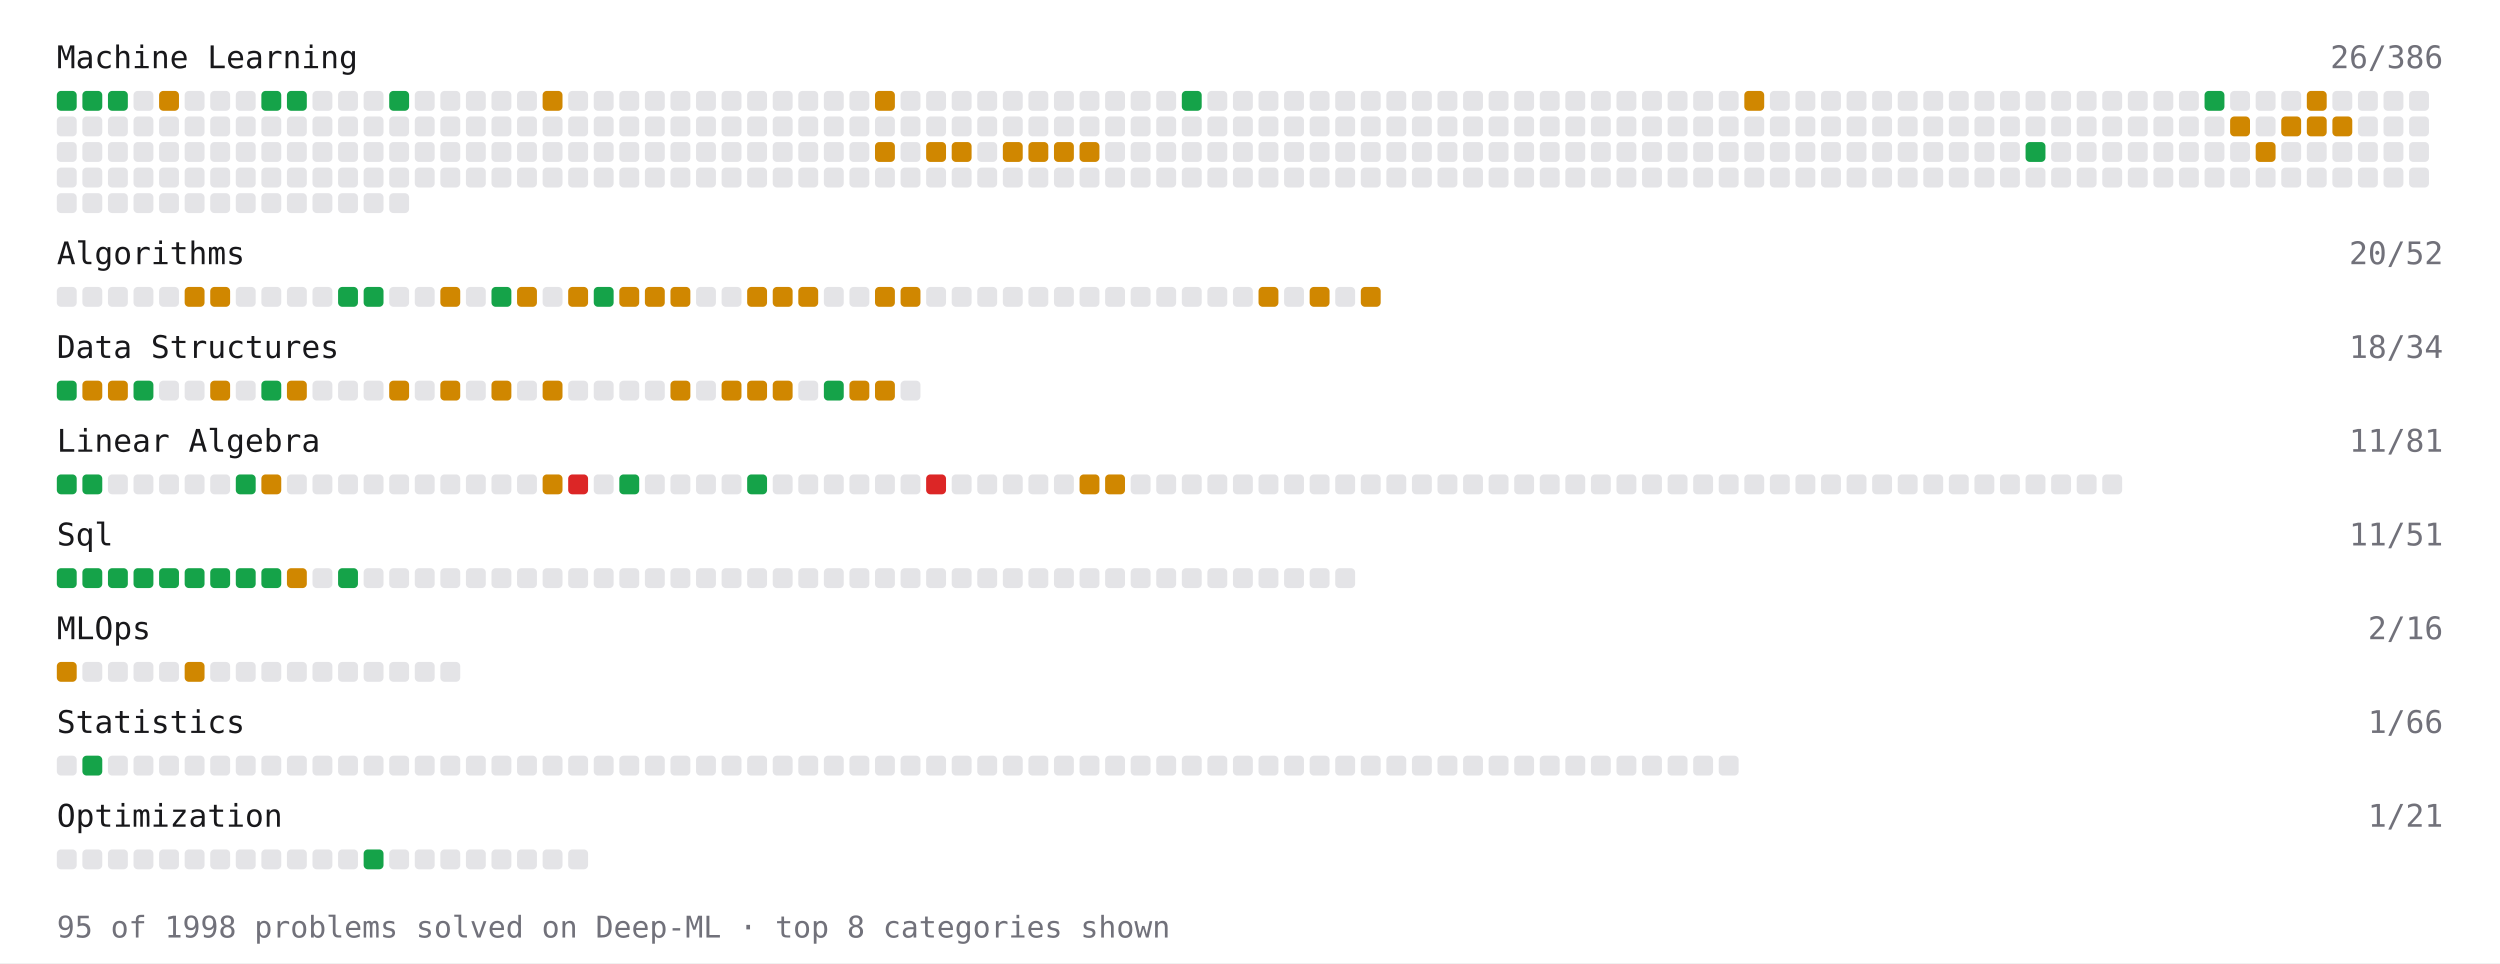
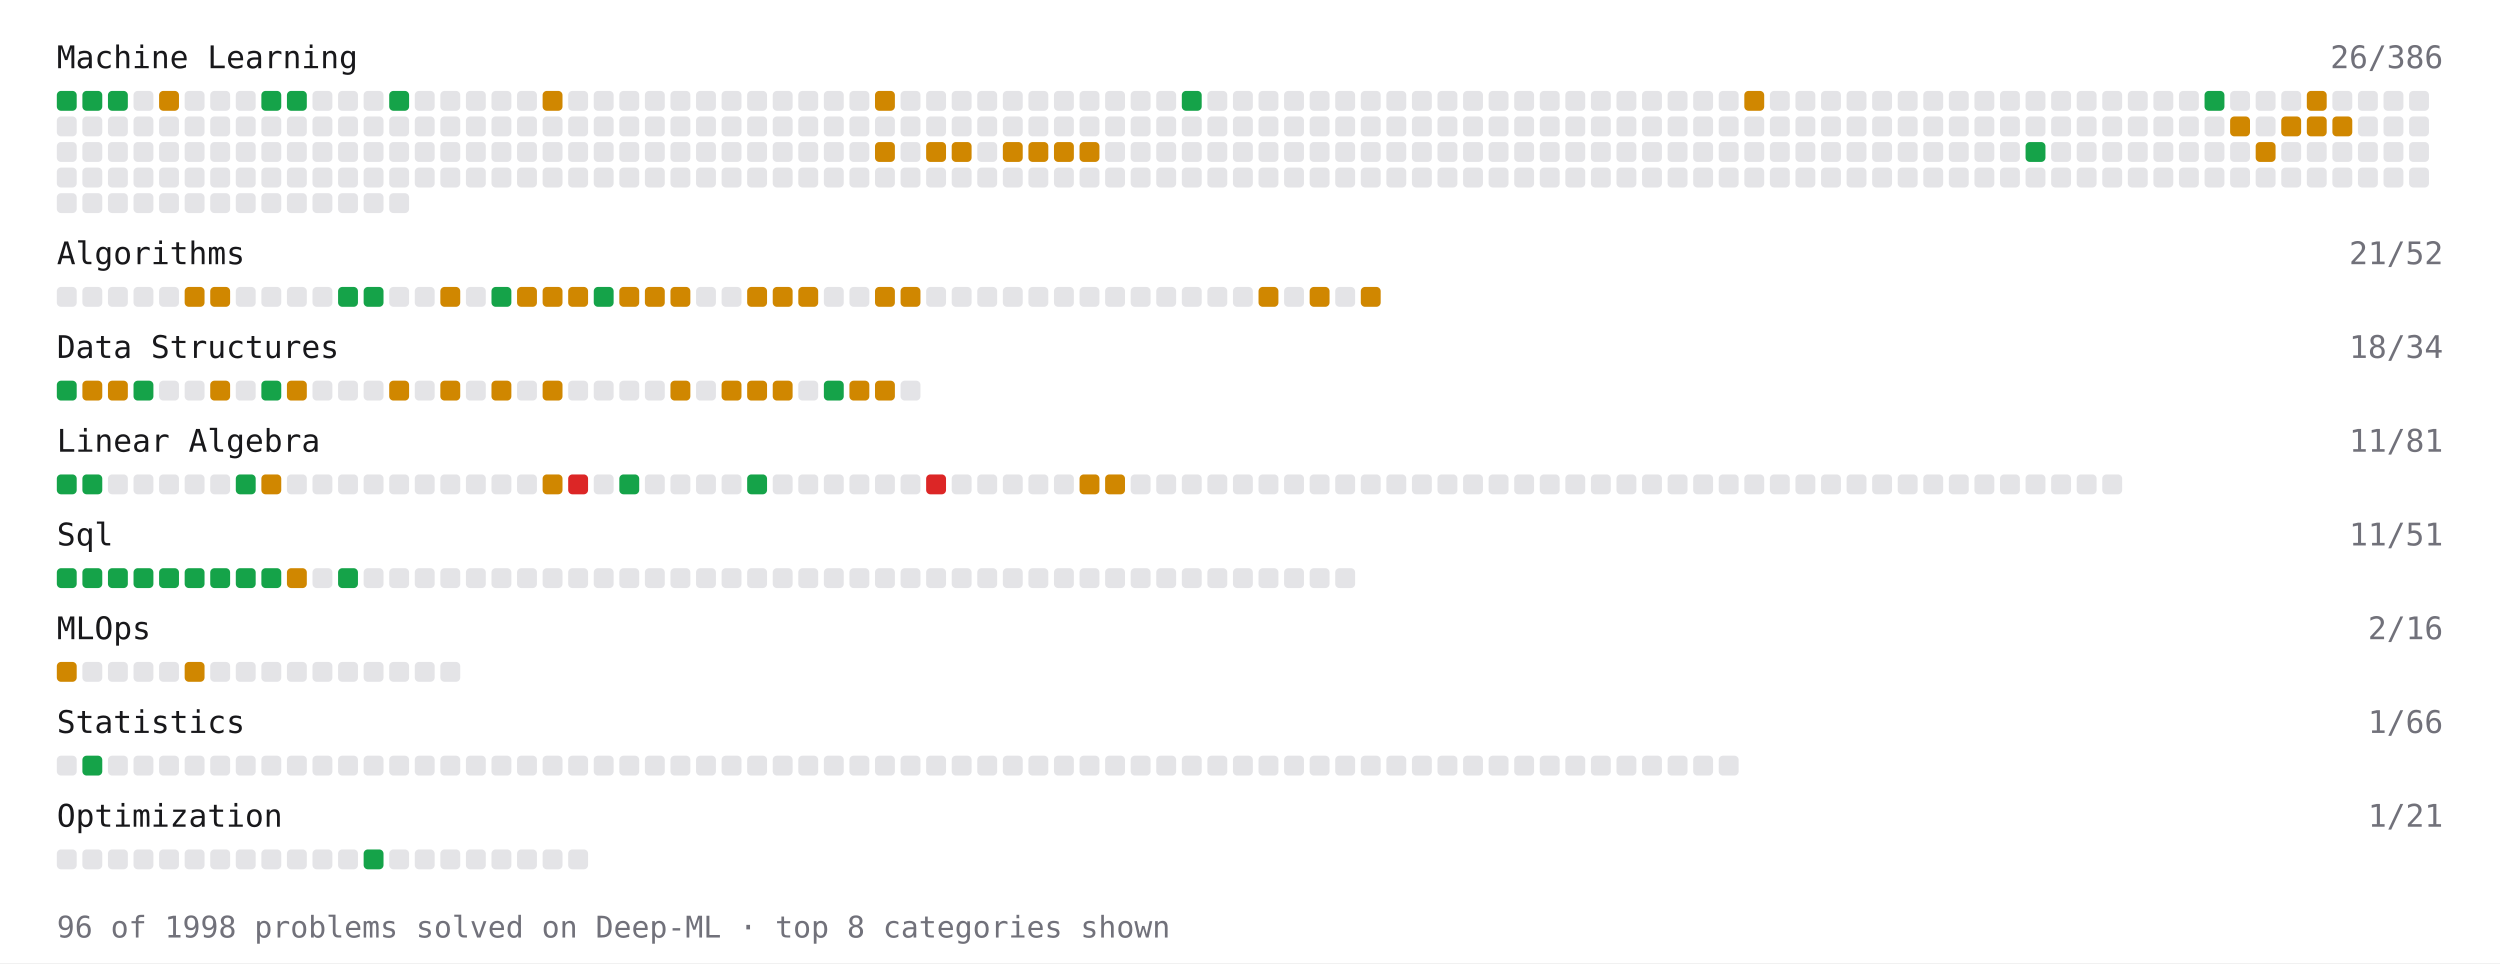
- <svg xmlns="http://www.w3.org/2000/svg" width="880" height="339" viewBox="0 0 880 339" role="img" aria-label="Deep-ML coverage: 95 of 1998 problems solved">
+ <svg xmlns="http://www.w3.org/2000/svg" width="880" height="339" viewBox="0 0 880 339" role="img" aria-label="Deep-ML coverage: 96 of 1998 problems solved">
  <style>
  .bg{fill:#ffffff}.tx{fill:#18181b}.dim{fill:#71717a}.none{fill:#e4e4e7}
  .e{fill:#15a349}.m{fill:#d08700}.h{fill:#dc2626}.u{fill:#a1a1aa}
  @media (prefers-color-scheme:dark){
    .bg{fill:#0b0b0d}.tx{fill:#fafafa}.dim{fill:#8b8b95}.none{fill:#26262b}
    .e{fill:#34d27b}.m{fill:#f5b13d}.h{fill:#f76d6d}.u{fill:#5c5c66}
  }
</style>
  <rect width="880" height="339" class="bg" />
  <text x="20" y="24" class="tx" font-size="11" font-family="ui-monospace,monospace">Machine Learning</text>
  <text x="860" y="24" class="dim" font-size="11" text-anchor="end" font-family="ui-monospace,monospace">26/386</text>
  <rect x="20" y="32" width="7" height="7" rx="1.5" class="e" />
  <rect x="29" y="32" width="7" height="7" rx="1.5" class="e" />
  <rect x="38" y="32" width="7" height="7" rx="1.5" class="e" />
  <rect x="47" y="32" width="7" height="7" rx="1.5" class="none" />
  <rect x="56" y="32" width="7" height="7" rx="1.5" class="m" />
  <rect x="65" y="32" width="7" height="7" rx="1.5" class="none" />
  <rect x="74" y="32" width="7" height="7" rx="1.5" class="none" />
  <rect x="83" y="32" width="7" height="7" rx="1.5" class="none" />
  <rect x="92" y="32" width="7" height="7" rx="1.5" class="e" />
  <rect x="101" y="32" width="7" height="7" rx="1.5" class="e" />
  <rect x="110" y="32" width="7" height="7" rx="1.5" class="none" />
  <rect x="119" y="32" width="7" height="7" rx="1.5" class="none" />
  <rect x="128" y="32" width="7" height="7" rx="1.5" class="none" />
  <rect x="137" y="32" width="7" height="7" rx="1.5" class="e" />
  <rect x="146" y="32" width="7" height="7" rx="1.5" class="none" />
  <rect x="155" y="32" width="7" height="7" rx="1.5" class="none" />
  <rect x="164" y="32" width="7" height="7" rx="1.5" class="none" />
  <rect x="173" y="32" width="7" height="7" rx="1.5" class="none" />
  <rect x="182" y="32" width="7" height="7" rx="1.5" class="none" />
  <rect x="191" y="32" width="7" height="7" rx="1.5" class="m" />
  <rect x="200" y="32" width="7" height="7" rx="1.5" class="none" />
  <rect x="209" y="32" width="7" height="7" rx="1.5" class="none" />
  <rect x="218" y="32" width="7" height="7" rx="1.5" class="none" />
  <rect x="227" y="32" width="7" height="7" rx="1.5" class="none" />
  <rect x="236" y="32" width="7" height="7" rx="1.5" class="none" />
  <rect x="245" y="32" width="7" height="7" rx="1.5" class="none" />
  <rect x="254" y="32" width="7" height="7" rx="1.5" class="none" />
  <rect x="263" y="32" width="7" height="7" rx="1.5" class="none" />
  <rect x="272" y="32" width="7" height="7" rx="1.5" class="none" />
  <rect x="281" y="32" width="7" height="7" rx="1.5" class="none" />
  <rect x="290" y="32" width="7" height="7" rx="1.5" class="none" />
  <rect x="299" y="32" width="7" height="7" rx="1.5" class="none" />
  <rect x="308" y="32" width="7" height="7" rx="1.5" class="m" />
  <rect x="317" y="32" width="7" height="7" rx="1.5" class="none" />
  <rect x="326" y="32" width="7" height="7" rx="1.5" class="none" />
  <rect x="335" y="32" width="7" height="7" rx="1.5" class="none" />
  <rect x="344" y="32" width="7" height="7" rx="1.5" class="none" />
  <rect x="353" y="32" width="7" height="7" rx="1.5" class="none" />
  <rect x="362" y="32" width="7" height="7" rx="1.5" class="none" />
  <rect x="371" y="32" width="7" height="7" rx="1.5" class="none" />
  <rect x="380" y="32" width="7" height="7" rx="1.5" class="none" />
  <rect x="389" y="32" width="7" height="7" rx="1.5" class="none" />
  <rect x="398" y="32" width="7" height="7" rx="1.5" class="none" />
  <rect x="407" y="32" width="7" height="7" rx="1.5" class="none" />
  <rect x="416" y="32" width="7" height="7" rx="1.5" class="e" />
  <rect x="425" y="32" width="7" height="7" rx="1.5" class="none" />
  <rect x="434" y="32" width="7" height="7" rx="1.5" class="none" />
  <rect x="443" y="32" width="7" height="7" rx="1.5" class="none" />
  <rect x="452" y="32" width="7" height="7" rx="1.5" class="none" />
  <rect x="461" y="32" width="7" height="7" rx="1.5" class="none" />
  <rect x="470" y="32" width="7" height="7" rx="1.5" class="none" />
  <rect x="479" y="32" width="7" height="7" rx="1.5" class="none" />
  <rect x="488" y="32" width="7" height="7" rx="1.5" class="none" />
  <rect x="497" y="32" width="7" height="7" rx="1.5" class="none" />
  <rect x="506" y="32" width="7" height="7" rx="1.5" class="none" />
  <rect x="515" y="32" width="7" height="7" rx="1.5" class="none" />
  <rect x="524" y="32" width="7" height="7" rx="1.5" class="none" />
  <rect x="533" y="32" width="7" height="7" rx="1.5" class="none" />
  <rect x="542" y="32" width="7" height="7" rx="1.5" class="none" />
  <rect x="551" y="32" width="7" height="7" rx="1.5" class="none" />
  <rect x="560" y="32" width="7" height="7" rx="1.5" class="none" />
  <rect x="569" y="32" width="7" height="7" rx="1.5" class="none" />
  <rect x="578" y="32" width="7" height="7" rx="1.5" class="none" />
  <rect x="587" y="32" width="7" height="7" rx="1.5" class="none" />
  <rect x="596" y="32" width="7" height="7" rx="1.5" class="none" />
  <rect x="605" y="32" width="7" height="7" rx="1.5" class="none" />
  <rect x="614" y="32" width="7" height="7" rx="1.5" class="m" />
  <rect x="623" y="32" width="7" height="7" rx="1.5" class="none" />
  <rect x="632" y="32" width="7" height="7" rx="1.5" class="none" />
  <rect x="641" y="32" width="7" height="7" rx="1.5" class="none" />
  <rect x="650" y="32" width="7" height="7" rx="1.5" class="none" />
  <rect x="659" y="32" width="7" height="7" rx="1.5" class="none" />
  <rect x="668" y="32" width="7" height="7" rx="1.5" class="none" />
  <rect x="677" y="32" width="7" height="7" rx="1.5" class="none" />
  <rect x="686" y="32" width="7" height="7" rx="1.5" class="none" />
  <rect x="695" y="32" width="7" height="7" rx="1.5" class="none" />
  <rect x="704" y="32" width="7" height="7" rx="1.5" class="none" />
  <rect x="713" y="32" width="7" height="7" rx="1.5" class="none" />
  <rect x="722" y="32" width="7" height="7" rx="1.5" class="none" />
  <rect x="731" y="32" width="7" height="7" rx="1.5" class="none" />
  <rect x="740" y="32" width="7" height="7" rx="1.5" class="none" />
  <rect x="749" y="32" width="7" height="7" rx="1.5" class="none" />
  <rect x="758" y="32" width="7" height="7" rx="1.5" class="none" />
  <rect x="767" y="32" width="7" height="7" rx="1.5" class="none" />
  <rect x="776" y="32" width="7" height="7" rx="1.5" class="e" />
  <rect x="785" y="32" width="7" height="7" rx="1.5" class="none" />
  <rect x="794" y="32" width="7" height="7" rx="1.5" class="none" />
  <rect x="803" y="32" width="7" height="7" rx="1.5" class="none" />
  <rect x="812" y="32" width="7" height="7" rx="1.5" class="m" />
  <rect x="821" y="32" width="7" height="7" rx="1.5" class="none" />
  <rect x="830" y="32" width="7" height="7" rx="1.5" class="none" />
  <rect x="839" y="32" width="7" height="7" rx="1.5" class="none" />
  <rect x="848" y="32" width="7" height="7" rx="1.5" class="none" />
  <rect x="20" y="41" width="7" height="7" rx="1.5" class="none" />
  <rect x="29" y="41" width="7" height="7" rx="1.5" class="none" />
  <rect x="38" y="41" width="7" height="7" rx="1.5" class="none" />
  <rect x="47" y="41" width="7" height="7" rx="1.5" class="none" />
  <rect x="56" y="41" width="7" height="7" rx="1.5" class="none" />
  <rect x="65" y="41" width="7" height="7" rx="1.5" class="none" />
  <rect x="74" y="41" width="7" height="7" rx="1.5" class="none" />
  <rect x="83" y="41" width="7" height="7" rx="1.5" class="none" />
  <rect x="92" y="41" width="7" height="7" rx="1.5" class="none" />
  <rect x="101" y="41" width="7" height="7" rx="1.5" class="none" />
  <rect x="110" y="41" width="7" height="7" rx="1.5" class="none" />
  <rect x="119" y="41" width="7" height="7" rx="1.5" class="none" />
  <rect x="128" y="41" width="7" height="7" rx="1.5" class="none" />
  <rect x="137" y="41" width="7" height="7" rx="1.5" class="none" />
  <rect x="146" y="41" width="7" height="7" rx="1.5" class="none" />
  <rect x="155" y="41" width="7" height="7" rx="1.5" class="none" />
  <rect x="164" y="41" width="7" height="7" rx="1.5" class="none" />
  <rect x="173" y="41" width="7" height="7" rx="1.5" class="none" />
  <rect x="182" y="41" width="7" height="7" rx="1.5" class="none" />
  <rect x="191" y="41" width="7" height="7" rx="1.5" class="none" />
  <rect x="200" y="41" width="7" height="7" rx="1.5" class="none" />
  <rect x="209" y="41" width="7" height="7" rx="1.5" class="none" />
  <rect x="218" y="41" width="7" height="7" rx="1.5" class="none" />
  <rect x="227" y="41" width="7" height="7" rx="1.5" class="none" />
  <rect x="236" y="41" width="7" height="7" rx="1.5" class="none" />
  <rect x="245" y="41" width="7" height="7" rx="1.5" class="none" />
  <rect x="254" y="41" width="7" height="7" rx="1.5" class="none" />
  <rect x="263" y="41" width="7" height="7" rx="1.5" class="none" />
  <rect x="272" y="41" width="7" height="7" rx="1.5" class="none" />
  <rect x="281" y="41" width="7" height="7" rx="1.5" class="none" />
  <rect x="290" y="41" width="7" height="7" rx="1.5" class="none" />
  <rect x="299" y="41" width="7" height="7" rx="1.5" class="none" />
  <rect x="308" y="41" width="7" height="7" rx="1.5" class="none" />
  <rect x="317" y="41" width="7" height="7" rx="1.5" class="none" />
  <rect x="326" y="41" width="7" height="7" rx="1.5" class="none" />
  <rect x="335" y="41" width="7" height="7" rx="1.5" class="none" />
  <rect x="344" y="41" width="7" height="7" rx="1.5" class="none" />
  <rect x="353" y="41" width="7" height="7" rx="1.5" class="none" />
  <rect x="362" y="41" width="7" height="7" rx="1.5" class="none" />
  <rect x="371" y="41" width="7" height="7" rx="1.5" class="none" />
  <rect x="380" y="41" width="7" height="7" rx="1.5" class="none" />
  <rect x="389" y="41" width="7" height="7" rx="1.5" class="none" />
  <rect x="398" y="41" width="7" height="7" rx="1.5" class="none" />
  <rect x="407" y="41" width="7" height="7" rx="1.5" class="none" />
  <rect x="416" y="41" width="7" height="7" rx="1.5" class="none" />
  <rect x="425" y="41" width="7" height="7" rx="1.5" class="none" />
  <rect x="434" y="41" width="7" height="7" rx="1.5" class="none" />
  <rect x="443" y="41" width="7" height="7" rx="1.5" class="none" />
  <rect x="452" y="41" width="7" height="7" rx="1.5" class="none" />
  <rect x="461" y="41" width="7" height="7" rx="1.5" class="none" />
  <rect x="470" y="41" width="7" height="7" rx="1.5" class="none" />
  <rect x="479" y="41" width="7" height="7" rx="1.5" class="none" />
  <rect x="488" y="41" width="7" height="7" rx="1.5" class="none" />
  <rect x="497" y="41" width="7" height="7" rx="1.5" class="none" />
  <rect x="506" y="41" width="7" height="7" rx="1.5" class="none" />
  <rect x="515" y="41" width="7" height="7" rx="1.5" class="none" />
  <rect x="524" y="41" width="7" height="7" rx="1.5" class="none" />
  <rect x="533" y="41" width="7" height="7" rx="1.5" class="none" />
  <rect x="542" y="41" width="7" height="7" rx="1.5" class="none" />
  <rect x="551" y="41" width="7" height="7" rx="1.5" class="none" />
  <rect x="560" y="41" width="7" height="7" rx="1.5" class="none" />
  <rect x="569" y="41" width="7" height="7" rx="1.5" class="none" />
  <rect x="578" y="41" width="7" height="7" rx="1.5" class="none" />
  <rect x="587" y="41" width="7" height="7" rx="1.5" class="none" />
  <rect x="596" y="41" width="7" height="7" rx="1.5" class="none" />
  <rect x="605" y="41" width="7" height="7" rx="1.5" class="none" />
  <rect x="614" y="41" width="7" height="7" rx="1.5" class="none" />
  <rect x="623" y="41" width="7" height="7" rx="1.5" class="none" />
  <rect x="632" y="41" width="7" height="7" rx="1.5" class="none" />
  <rect x="641" y="41" width="7" height="7" rx="1.5" class="none" />
  <rect x="650" y="41" width="7" height="7" rx="1.5" class="none" />
  <rect x="659" y="41" width="7" height="7" rx="1.5" class="none" />
  <rect x="668" y="41" width="7" height="7" rx="1.5" class="none" />
  <rect x="677" y="41" width="7" height="7" rx="1.5" class="none" />
  <rect x="686" y="41" width="7" height="7" rx="1.5" class="none" />
  <rect x="695" y="41" width="7" height="7" rx="1.5" class="none" />
  <rect x="704" y="41" width="7" height="7" rx="1.5" class="none" />
  <rect x="713" y="41" width="7" height="7" rx="1.5" class="none" />
  <rect x="722" y="41" width="7" height="7" rx="1.5" class="none" />
  <rect x="731" y="41" width="7" height="7" rx="1.5" class="none" />
  <rect x="740" y="41" width="7" height="7" rx="1.5" class="none" />
  <rect x="749" y="41" width="7" height="7" rx="1.5" class="none" />
  <rect x="758" y="41" width="7" height="7" rx="1.5" class="none" />
  <rect x="767" y="41" width="7" height="7" rx="1.5" class="none" />
  <rect x="776" y="41" width="7" height="7" rx="1.5" class="none" />
  <rect x="785" y="41" width="7" height="7" rx="1.5" class="m" />
  <rect x="794" y="41" width="7" height="7" rx="1.5" class="none" />
  <rect x="803" y="41" width="7" height="7" rx="1.5" class="m" />
  <rect x="812" y="41" width="7" height="7" rx="1.5" class="m" />
  <rect x="821" y="41" width="7" height="7" rx="1.5" class="m" />
  <rect x="830" y="41" width="7" height="7" rx="1.5" class="none" />
  <rect x="839" y="41" width="7" height="7" rx="1.5" class="none" />
  <rect x="848" y="41" width="7" height="7" rx="1.5" class="none" />
  <rect x="20" y="50" width="7" height="7" rx="1.5" class="none" />
  <rect x="29" y="50" width="7" height="7" rx="1.5" class="none" />
  <rect x="38" y="50" width="7" height="7" rx="1.5" class="none" />
  <rect x="47" y="50" width="7" height="7" rx="1.5" class="none" />
  <rect x="56" y="50" width="7" height="7" rx="1.5" class="none" />
  <rect x="65" y="50" width="7" height="7" rx="1.5" class="none" />
  <rect x="74" y="50" width="7" height="7" rx="1.5" class="none" />
  <rect x="83" y="50" width="7" height="7" rx="1.5" class="none" />
  <rect x="92" y="50" width="7" height="7" rx="1.5" class="none" />
  <rect x="101" y="50" width="7" height="7" rx="1.5" class="none" />
  <rect x="110" y="50" width="7" height="7" rx="1.5" class="none" />
  <rect x="119" y="50" width="7" height="7" rx="1.5" class="none" />
  <rect x="128" y="50" width="7" height="7" rx="1.5" class="none" />
  <rect x="137" y="50" width="7" height="7" rx="1.5" class="none" />
  <rect x="146" y="50" width="7" height="7" rx="1.5" class="none" />
  <rect x="155" y="50" width="7" height="7" rx="1.5" class="none" />
  <rect x="164" y="50" width="7" height="7" rx="1.5" class="none" />
  <rect x="173" y="50" width="7" height="7" rx="1.5" class="none" />
  <rect x="182" y="50" width="7" height="7" rx="1.5" class="none" />
  <rect x="191" y="50" width="7" height="7" rx="1.5" class="none" />
  <rect x="200" y="50" width="7" height="7" rx="1.5" class="none" />
  <rect x="209" y="50" width="7" height="7" rx="1.5" class="none" />
  <rect x="218" y="50" width="7" height="7" rx="1.5" class="none" />
  <rect x="227" y="50" width="7" height="7" rx="1.5" class="none" />
  <rect x="236" y="50" width="7" height="7" rx="1.5" class="none" />
  <rect x="245" y="50" width="7" height="7" rx="1.5" class="none" />
  <rect x="254" y="50" width="7" height="7" rx="1.5" class="none" />
  <rect x="263" y="50" width="7" height="7" rx="1.5" class="none" />
  <rect x="272" y="50" width="7" height="7" rx="1.5" class="none" />
  <rect x="281" y="50" width="7" height="7" rx="1.5" class="none" />
  <rect x="290" y="50" width="7" height="7" rx="1.5" class="none" />
  <rect x="299" y="50" width="7" height="7" rx="1.5" class="none" />
  <rect x="308" y="50" width="7" height="7" rx="1.5" class="m" />
  <rect x="317" y="50" width="7" height="7" rx="1.5" class="none" />
  <rect x="326" y="50" width="7" height="7" rx="1.5" class="m" />
  <rect x="335" y="50" width="7" height="7" rx="1.5" class="m" />
  <rect x="344" y="50" width="7" height="7" rx="1.5" class="none" />
  <rect x="353" y="50" width="7" height="7" rx="1.5" class="m" />
  <rect x="362" y="50" width="7" height="7" rx="1.5" class="m" />
  <rect x="371" y="50" width="7" height="7" rx="1.5" class="m" />
  <rect x="380" y="50" width="7" height="7" rx="1.5" class="m" />
  <rect x="389" y="50" width="7" height="7" rx="1.5" class="none" />
  <rect x="398" y="50" width="7" height="7" rx="1.5" class="none" />
  <rect x="407" y="50" width="7" height="7" rx="1.5" class="none" />
  <rect x="416" y="50" width="7" height="7" rx="1.5" class="none" />
  <rect x="425" y="50" width="7" height="7" rx="1.5" class="none" />
  <rect x="434" y="50" width="7" height="7" rx="1.5" class="none" />
  <rect x="443" y="50" width="7" height="7" rx="1.5" class="none" />
  <rect x="452" y="50" width="7" height="7" rx="1.5" class="none" />
  <rect x="461" y="50" width="7" height="7" rx="1.5" class="none" />
  <rect x="470" y="50" width="7" height="7" rx="1.5" class="none" />
  <rect x="479" y="50" width="7" height="7" rx="1.5" class="none" />
  <rect x="488" y="50" width="7" height="7" rx="1.5" class="none" />
  <rect x="497" y="50" width="7" height="7" rx="1.5" class="none" />
  <rect x="506" y="50" width="7" height="7" rx="1.5" class="none" />
  <rect x="515" y="50" width="7" height="7" rx="1.5" class="none" />
  <rect x="524" y="50" width="7" height="7" rx="1.5" class="none" />
  <rect x="533" y="50" width="7" height="7" rx="1.5" class="none" />
  <rect x="542" y="50" width="7" height="7" rx="1.5" class="none" />
  <rect x="551" y="50" width="7" height="7" rx="1.5" class="none" />
  <rect x="560" y="50" width="7" height="7" rx="1.5" class="none" />
  <rect x="569" y="50" width="7" height="7" rx="1.5" class="none" />
  <rect x="578" y="50" width="7" height="7" rx="1.5" class="none" />
  <rect x="587" y="50" width="7" height="7" rx="1.5" class="none" />
  <rect x="596" y="50" width="7" height="7" rx="1.5" class="none" />
  <rect x="605" y="50" width="7" height="7" rx="1.5" class="none" />
  <rect x="614" y="50" width="7" height="7" rx="1.5" class="none" />
  <rect x="623" y="50" width="7" height="7" rx="1.5" class="none" />
  <rect x="632" y="50" width="7" height="7" rx="1.5" class="none" />
  <rect x="641" y="50" width="7" height="7" rx="1.5" class="none" />
  <rect x="650" y="50" width="7" height="7" rx="1.5" class="none" />
  <rect x="659" y="50" width="7" height="7" rx="1.5" class="none" />
  <rect x="668" y="50" width="7" height="7" rx="1.5" class="none" />
  <rect x="677" y="50" width="7" height="7" rx="1.5" class="none" />
  <rect x="686" y="50" width="7" height="7" rx="1.5" class="none" />
  <rect x="695" y="50" width="7" height="7" rx="1.5" class="none" />
  <rect x="704" y="50" width="7" height="7" rx="1.5" class="none" />
  <rect x="713" y="50" width="7" height="7" rx="1.5" class="e" />
  <rect x="722" y="50" width="7" height="7" rx="1.5" class="none" />
  <rect x="731" y="50" width="7" height="7" rx="1.5" class="none" />
  <rect x="740" y="50" width="7" height="7" rx="1.5" class="none" />
  <rect x="749" y="50" width="7" height="7" rx="1.5" class="none" />
  <rect x="758" y="50" width="7" height="7" rx="1.5" class="none" />
  <rect x="767" y="50" width="7" height="7" rx="1.5" class="none" />
  <rect x="776" y="50" width="7" height="7" rx="1.5" class="none" />
  <rect x="785" y="50" width="7" height="7" rx="1.5" class="none" />
  <rect x="794" y="50" width="7" height="7" rx="1.5" class="m" />
  <rect x="803" y="50" width="7" height="7" rx="1.5" class="none" />
  <rect x="812" y="50" width="7" height="7" rx="1.5" class="none" />
  <rect x="821" y="50" width="7" height="7" rx="1.5" class="none" />
  <rect x="830" y="50" width="7" height="7" rx="1.5" class="none" />
  <rect x="839" y="50" width="7" height="7" rx="1.5" class="none" />
  <rect x="848" y="50" width="7" height="7" rx="1.5" class="none" />
  <rect x="20" y="59" width="7" height="7" rx="1.5" class="none" />
  <rect x="29" y="59" width="7" height="7" rx="1.5" class="none" />
  <rect x="38" y="59" width="7" height="7" rx="1.5" class="none" />
  <rect x="47" y="59" width="7" height="7" rx="1.5" class="none" />
  <rect x="56" y="59" width="7" height="7" rx="1.5" class="none" />
  <rect x="65" y="59" width="7" height="7" rx="1.5" class="none" />
  <rect x="74" y="59" width="7" height="7" rx="1.5" class="none" />
  <rect x="83" y="59" width="7" height="7" rx="1.5" class="none" />
  <rect x="92" y="59" width="7" height="7" rx="1.5" class="none" />
  <rect x="101" y="59" width="7" height="7" rx="1.5" class="none" />
  <rect x="110" y="59" width="7" height="7" rx="1.5" class="none" />
  <rect x="119" y="59" width="7" height="7" rx="1.5" class="none" />
  <rect x="128" y="59" width="7" height="7" rx="1.5" class="none" />
  <rect x="137" y="59" width="7" height="7" rx="1.5" class="none" />
  <rect x="146" y="59" width="7" height="7" rx="1.5" class="none" />
  <rect x="155" y="59" width="7" height="7" rx="1.5" class="none" />
  <rect x="164" y="59" width="7" height="7" rx="1.5" class="none" />
  <rect x="173" y="59" width="7" height="7" rx="1.5" class="none" />
  <rect x="182" y="59" width="7" height="7" rx="1.5" class="none" />
  <rect x="191" y="59" width="7" height="7" rx="1.5" class="none" />
  <rect x="200" y="59" width="7" height="7" rx="1.5" class="none" />
  <rect x="209" y="59" width="7" height="7" rx="1.5" class="none" />
  <rect x="218" y="59" width="7" height="7" rx="1.5" class="none" />
  <rect x="227" y="59" width="7" height="7" rx="1.5" class="none" />
  <rect x="236" y="59" width="7" height="7" rx="1.5" class="none" />
  <rect x="245" y="59" width="7" height="7" rx="1.5" class="none" />
  <rect x="254" y="59" width="7" height="7" rx="1.5" class="none" />
  <rect x="263" y="59" width="7" height="7" rx="1.5" class="none" />
  <rect x="272" y="59" width="7" height="7" rx="1.5" class="none" />
  <rect x="281" y="59" width="7" height="7" rx="1.5" class="none" />
  <rect x="290" y="59" width="7" height="7" rx="1.5" class="none" />
  <rect x="299" y="59" width="7" height="7" rx="1.5" class="none" />
  <rect x="308" y="59" width="7" height="7" rx="1.5" class="none" />
  <rect x="317" y="59" width="7" height="7" rx="1.5" class="none" />
  <rect x="326" y="59" width="7" height="7" rx="1.5" class="none" />
  <rect x="335" y="59" width="7" height="7" rx="1.5" class="none" />
  <rect x="344" y="59" width="7" height="7" rx="1.5" class="none" />
  <rect x="353" y="59" width="7" height="7" rx="1.5" class="none" />
  <rect x="362" y="59" width="7" height="7" rx="1.5" class="none" />
  <rect x="371" y="59" width="7" height="7" rx="1.5" class="none" />
  <rect x="380" y="59" width="7" height="7" rx="1.5" class="none" />
  <rect x="389" y="59" width="7" height="7" rx="1.5" class="none" />
  <rect x="398" y="59" width="7" height="7" rx="1.5" class="none" />
  <rect x="407" y="59" width="7" height="7" rx="1.5" class="none" />
  <rect x="416" y="59" width="7" height="7" rx="1.5" class="none" />
  <rect x="425" y="59" width="7" height="7" rx="1.5" class="none" />
  <rect x="434" y="59" width="7" height="7" rx="1.5" class="none" />
  <rect x="443" y="59" width="7" height="7" rx="1.5" class="none" />
  <rect x="452" y="59" width="7" height="7" rx="1.5" class="none" />
  <rect x="461" y="59" width="7" height="7" rx="1.5" class="none" />
  <rect x="470" y="59" width="7" height="7" rx="1.5" class="none" />
  <rect x="479" y="59" width="7" height="7" rx="1.5" class="none" />
  <rect x="488" y="59" width="7" height="7" rx="1.5" class="none" />
  <rect x="497" y="59" width="7" height="7" rx="1.5" class="none" />
  <rect x="506" y="59" width="7" height="7" rx="1.5" class="none" />
  <rect x="515" y="59" width="7" height="7" rx="1.5" class="none" />
  <rect x="524" y="59" width="7" height="7" rx="1.5" class="none" />
  <rect x="533" y="59" width="7" height="7" rx="1.5" class="none" />
  <rect x="542" y="59" width="7" height="7" rx="1.5" class="none" />
  <rect x="551" y="59" width="7" height="7" rx="1.5" class="none" />
  <rect x="560" y="59" width="7" height="7" rx="1.5" class="none" />
  <rect x="569" y="59" width="7" height="7" rx="1.5" class="none" />
  <rect x="578" y="59" width="7" height="7" rx="1.5" class="none" />
  <rect x="587" y="59" width="7" height="7" rx="1.5" class="none" />
  <rect x="596" y="59" width="7" height="7" rx="1.5" class="none" />
  <rect x="605" y="59" width="7" height="7" rx="1.5" class="none" />
  <rect x="614" y="59" width="7" height="7" rx="1.5" class="none" />
  <rect x="623" y="59" width="7" height="7" rx="1.5" class="none" />
  <rect x="632" y="59" width="7" height="7" rx="1.5" class="none" />
  <rect x="641" y="59" width="7" height="7" rx="1.5" class="none" />
  <rect x="650" y="59" width="7" height="7" rx="1.5" class="none" />
  <rect x="659" y="59" width="7" height="7" rx="1.5" class="none" />
  <rect x="668" y="59" width="7" height="7" rx="1.5" class="none" />
  <rect x="677" y="59" width="7" height="7" rx="1.5" class="none" />
  <rect x="686" y="59" width="7" height="7" rx="1.5" class="none" />
  <rect x="695" y="59" width="7" height="7" rx="1.5" class="none" />
  <rect x="704" y="59" width="7" height="7" rx="1.5" class="none" />
  <rect x="713" y="59" width="7" height="7" rx="1.5" class="none" />
  <rect x="722" y="59" width="7" height="7" rx="1.5" class="none" />
  <rect x="731" y="59" width="7" height="7" rx="1.5" class="none" />
  <rect x="740" y="59" width="7" height="7" rx="1.5" class="none" />
  <rect x="749" y="59" width="7" height="7" rx="1.5" class="none" />
  <rect x="758" y="59" width="7" height="7" rx="1.5" class="none" />
  <rect x="767" y="59" width="7" height="7" rx="1.5" class="none" />
  <rect x="776" y="59" width="7" height="7" rx="1.5" class="none" />
  <rect x="785" y="59" width="7" height="7" rx="1.5" class="none" />
  <rect x="794" y="59" width="7" height="7" rx="1.5" class="none" />
  <rect x="803" y="59" width="7" height="7" rx="1.5" class="none" />
  <rect x="812" y="59" width="7" height="7" rx="1.5" class="none" />
  <rect x="821" y="59" width="7" height="7" rx="1.5" class="none" />
  <rect x="830" y="59" width="7" height="7" rx="1.5" class="none" />
  <rect x="839" y="59" width="7" height="7" rx="1.5" class="none" />
  <rect x="848" y="59" width="7" height="7" rx="1.5" class="none" />
  <rect x="20" y="68" width="7" height="7" rx="1.5" class="none" />
  <rect x="29" y="68" width="7" height="7" rx="1.5" class="none" />
  <rect x="38" y="68" width="7" height="7" rx="1.5" class="none" />
  <rect x="47" y="68" width="7" height="7" rx="1.5" class="none" />
  <rect x="56" y="68" width="7" height="7" rx="1.5" class="none" />
  <rect x="65" y="68" width="7" height="7" rx="1.5" class="none" />
  <rect x="74" y="68" width="7" height="7" rx="1.5" class="none" />
  <rect x="83" y="68" width="7" height="7" rx="1.5" class="none" />
  <rect x="92" y="68" width="7" height="7" rx="1.5" class="none" />
  <rect x="101" y="68" width="7" height="7" rx="1.5" class="none" />
  <rect x="110" y="68" width="7" height="7" rx="1.5" class="none" />
  <rect x="119" y="68" width="7" height="7" rx="1.5" class="none" />
  <rect x="128" y="68" width="7" height="7" rx="1.5" class="none" />
  <rect x="137" y="68" width="7" height="7" rx="1.5" class="none" />
  <text x="20" y="93" class="tx" font-size="11" font-family="ui-monospace,monospace">Algorithms</text>
-   <text x="860" y="93" class="dim" font-size="11" text-anchor="end" font-family="ui-monospace,monospace">20/52</text>
+   <text x="860" y="93" class="dim" font-size="11" text-anchor="end" font-family="ui-monospace,monospace">21/52</text>
  <rect x="20" y="101" width="7" height="7" rx="1.5" class="none" />
  <rect x="29" y="101" width="7" height="7" rx="1.5" class="none" />
  <rect x="38" y="101" width="7" height="7" rx="1.5" class="none" />
  <rect x="47" y="101" width="7" height="7" rx="1.5" class="none" />
  <rect x="56" y="101" width="7" height="7" rx="1.5" class="none" />
  <rect x="65" y="101" width="7" height="7" rx="1.5" class="m" />
  <rect x="74" y="101" width="7" height="7" rx="1.5" class="m" />
  <rect x="83" y="101" width="7" height="7" rx="1.5" class="none" />
  <rect x="92" y="101" width="7" height="7" rx="1.5" class="none" />
  <rect x="101" y="101" width="7" height="7" rx="1.5" class="none" />
  <rect x="110" y="101" width="7" height="7" rx="1.5" class="none" />
  <rect x="119" y="101" width="7" height="7" rx="1.5" class="e" />
  <rect x="128" y="101" width="7" height="7" rx="1.5" class="e" />
  <rect x="137" y="101" width="7" height="7" rx="1.5" class="none" />
  <rect x="146" y="101" width="7" height="7" rx="1.5" class="none" />
  <rect x="155" y="101" width="7" height="7" rx="1.5" class="m" />
  <rect x="164" y="101" width="7" height="7" rx="1.5" class="none" />
  <rect x="173" y="101" width="7" height="7" rx="1.5" class="e" />
  <rect x="182" y="101" width="7" height="7" rx="1.5" class="m" />
-   <rect x="191" y="101" width="7" height="7" rx="1.5" class="none" />
+   <rect x="191" y="101" width="7" height="7" rx="1.5" class="m" />
  <rect x="200" y="101" width="7" height="7" rx="1.5" class="m" />
  <rect x="209" y="101" width="7" height="7" rx="1.5" class="e" />
  <rect x="218" y="101" width="7" height="7" rx="1.5" class="m" />
  <rect x="227" y="101" width="7" height="7" rx="1.5" class="m" />
  <rect x="236" y="101" width="7" height="7" rx="1.5" class="m" />
  <rect x="245" y="101" width="7" height="7" rx="1.5" class="none" />
  <rect x="254" y="101" width="7" height="7" rx="1.5" class="none" />
  <rect x="263" y="101" width="7" height="7" rx="1.5" class="m" />
  <rect x="272" y="101" width="7" height="7" rx="1.5" class="m" />
  <rect x="281" y="101" width="7" height="7" rx="1.5" class="m" />
  <rect x="290" y="101" width="7" height="7" rx="1.5" class="none" />
  <rect x="299" y="101" width="7" height="7" rx="1.5" class="none" />
  <rect x="308" y="101" width="7" height="7" rx="1.5" class="m" />
  <rect x="317" y="101" width="7" height="7" rx="1.5" class="m" />
  <rect x="326" y="101" width="7" height="7" rx="1.5" class="none" />
  <rect x="335" y="101" width="7" height="7" rx="1.5" class="none" />
  <rect x="344" y="101" width="7" height="7" rx="1.5" class="none" />
  <rect x="353" y="101" width="7" height="7" rx="1.5" class="none" />
  <rect x="362" y="101" width="7" height="7" rx="1.5" class="none" />
  <rect x="371" y="101" width="7" height="7" rx="1.5" class="none" />
  <rect x="380" y="101" width="7" height="7" rx="1.5" class="none" />
  <rect x="389" y="101" width="7" height="7" rx="1.5" class="none" />
  <rect x="398" y="101" width="7" height="7" rx="1.5" class="none" />
  <rect x="407" y="101" width="7" height="7" rx="1.5" class="none" />
  <rect x="416" y="101" width="7" height="7" rx="1.5" class="none" />
  <rect x="425" y="101" width="7" height="7" rx="1.5" class="none" />
  <rect x="434" y="101" width="7" height="7" rx="1.5" class="none" />
  <rect x="443" y="101" width="7" height="7" rx="1.5" class="m" />
  <rect x="452" y="101" width="7" height="7" rx="1.5" class="none" />
  <rect x="461" y="101" width="7" height="7" rx="1.5" class="m" />
  <rect x="470" y="101" width="7" height="7" rx="1.5" class="none" />
  <rect x="479" y="101" width="7" height="7" rx="1.5" class="m" />
  <text x="20" y="126" class="tx" font-size="11" font-family="ui-monospace,monospace">Data Structures</text>
  <text x="860" y="126" class="dim" font-size="11" text-anchor="end" font-family="ui-monospace,monospace">18/34</text>
  <rect x="20" y="134" width="7" height="7" rx="1.5" class="e" />
  <rect x="29" y="134" width="7" height="7" rx="1.5" class="m" />
  <rect x="38" y="134" width="7" height="7" rx="1.5" class="m" />
  <rect x="47" y="134" width="7" height="7" rx="1.5" class="e" />
  <rect x="56" y="134" width="7" height="7" rx="1.5" class="none" />
  <rect x="65" y="134" width="7" height="7" rx="1.5" class="none" />
  <rect x="74" y="134" width="7" height="7" rx="1.5" class="m" />
  <rect x="83" y="134" width="7" height="7" rx="1.5" class="none" />
  <rect x="92" y="134" width="7" height="7" rx="1.5" class="e" />
  <rect x="101" y="134" width="7" height="7" rx="1.5" class="m" />
  <rect x="110" y="134" width="7" height="7" rx="1.5" class="none" />
  <rect x="119" y="134" width="7" height="7" rx="1.5" class="none" />
  <rect x="128" y="134" width="7" height="7" rx="1.5" class="none" />
  <rect x="137" y="134" width="7" height="7" rx="1.5" class="m" />
  <rect x="146" y="134" width="7" height="7" rx="1.5" class="none" />
  <rect x="155" y="134" width="7" height="7" rx="1.5" class="m" />
  <rect x="164" y="134" width="7" height="7" rx="1.5" class="none" />
  <rect x="173" y="134" width="7" height="7" rx="1.5" class="m" />
  <rect x="182" y="134" width="7" height="7" rx="1.5" class="none" />
  <rect x="191" y="134" width="7" height="7" rx="1.5" class="m" />
  <rect x="200" y="134" width="7" height="7" rx="1.5" class="none" />
  <rect x="209" y="134" width="7" height="7" rx="1.5" class="none" />
  <rect x="218" y="134" width="7" height="7" rx="1.5" class="none" />
  <rect x="227" y="134" width="7" height="7" rx="1.5" class="none" />
  <rect x="236" y="134" width="7" height="7" rx="1.5" class="m" />
  <rect x="245" y="134" width="7" height="7" rx="1.5" class="none" />
  <rect x="254" y="134" width="7" height="7" rx="1.5" class="m" />
  <rect x="263" y="134" width="7" height="7" rx="1.5" class="m" />
  <rect x="272" y="134" width="7" height="7" rx="1.5" class="m" />
  <rect x="281" y="134" width="7" height="7" rx="1.5" class="none" />
  <rect x="290" y="134" width="7" height="7" rx="1.5" class="e" />
  <rect x="299" y="134" width="7" height="7" rx="1.5" class="m" />
  <rect x="308" y="134" width="7" height="7" rx="1.5" class="m" />
  <rect x="317" y="134" width="7" height="7" rx="1.5" class="none" />
  <text x="20" y="159" class="tx" font-size="11" font-family="ui-monospace,monospace">Linear Algebra</text>
  <text x="860" y="159" class="dim" font-size="11" text-anchor="end" font-family="ui-monospace,monospace">11/81</text>
  <rect x="20" y="167" width="7" height="7" rx="1.5" class="e" />
  <rect x="29" y="167" width="7" height="7" rx="1.5" class="e" />
  <rect x="38" y="167" width="7" height="7" rx="1.5" class="none" />
  <rect x="47" y="167" width="7" height="7" rx="1.5" class="none" />
  <rect x="56" y="167" width="7" height="7" rx="1.5" class="none" />
  <rect x="65" y="167" width="7" height="7" rx="1.5" class="none" />
  <rect x="74" y="167" width="7" height="7" rx="1.5" class="none" />
  <rect x="83" y="167" width="7" height="7" rx="1.5" class="e" />
  <rect x="92" y="167" width="7" height="7" rx="1.5" class="m" />
  <rect x="101" y="167" width="7" height="7" rx="1.5" class="none" />
  <rect x="110" y="167" width="7" height="7" rx="1.5" class="none" />
  <rect x="119" y="167" width="7" height="7" rx="1.5" class="none" />
  <rect x="128" y="167" width="7" height="7" rx="1.5" class="none" />
  <rect x="137" y="167" width="7" height="7" rx="1.5" class="none" />
  <rect x="146" y="167" width="7" height="7" rx="1.5" class="none" />
  <rect x="155" y="167" width="7" height="7" rx="1.5" class="none" />
  <rect x="164" y="167" width="7" height="7" rx="1.5" class="none" />
  <rect x="173" y="167" width="7" height="7" rx="1.5" class="none" />
  <rect x="182" y="167" width="7" height="7" rx="1.5" class="none" />
  <rect x="191" y="167" width="7" height="7" rx="1.5" class="m" />
  <rect x="200" y="167" width="7" height="7" rx="1.5" class="h" />
  <rect x="209" y="167" width="7" height="7" rx="1.5" class="none" />
  <rect x="218" y="167" width="7" height="7" rx="1.5" class="e" />
  <rect x="227" y="167" width="7" height="7" rx="1.5" class="none" />
  <rect x="236" y="167" width="7" height="7" rx="1.5" class="none" />
  <rect x="245" y="167" width="7" height="7" rx="1.5" class="none" />
  <rect x="254" y="167" width="7" height="7" rx="1.5" class="none" />
  <rect x="263" y="167" width="7" height="7" rx="1.5" class="e" />
  <rect x="272" y="167" width="7" height="7" rx="1.5" class="none" />
  <rect x="281" y="167" width="7" height="7" rx="1.5" class="none" />
  <rect x="290" y="167" width="7" height="7" rx="1.5" class="none" />
  <rect x="299" y="167" width="7" height="7" rx="1.5" class="none" />
  <rect x="308" y="167" width="7" height="7" rx="1.5" class="none" />
  <rect x="317" y="167" width="7" height="7" rx="1.5" class="none" />
  <rect x="326" y="167" width="7" height="7" rx="1.5" class="h" />
  <rect x="335" y="167" width="7" height="7" rx="1.5" class="none" />
  <rect x="344" y="167" width="7" height="7" rx="1.5" class="none" />
  <rect x="353" y="167" width="7" height="7" rx="1.5" class="none" />
  <rect x="362" y="167" width="7" height="7" rx="1.5" class="none" />
  <rect x="371" y="167" width="7" height="7" rx="1.5" class="none" />
  <rect x="380" y="167" width="7" height="7" rx="1.5" class="m" />
  <rect x="389" y="167" width="7" height="7" rx="1.5" class="m" />
  <rect x="398" y="167" width="7" height="7" rx="1.5" class="none" />
  <rect x="407" y="167" width="7" height="7" rx="1.5" class="none" />
  <rect x="416" y="167" width="7" height="7" rx="1.5" class="none" />
  <rect x="425" y="167" width="7" height="7" rx="1.5" class="none" />
  <rect x="434" y="167" width="7" height="7" rx="1.5" class="none" />
  <rect x="443" y="167" width="7" height="7" rx="1.5" class="none" />
  <rect x="452" y="167" width="7" height="7" rx="1.5" class="none" />
  <rect x="461" y="167" width="7" height="7" rx="1.5" class="none" />
  <rect x="470" y="167" width="7" height="7" rx="1.5" class="none" />
  <rect x="479" y="167" width="7" height="7" rx="1.5" class="none" />
  <rect x="488" y="167" width="7" height="7" rx="1.5" class="none" />
  <rect x="497" y="167" width="7" height="7" rx="1.5" class="none" />
  <rect x="506" y="167" width="7" height="7" rx="1.5" class="none" />
  <rect x="515" y="167" width="7" height="7" rx="1.5" class="none" />
  <rect x="524" y="167" width="7" height="7" rx="1.5" class="none" />
  <rect x="533" y="167" width="7" height="7" rx="1.5" class="none" />
  <rect x="542" y="167" width="7" height="7" rx="1.5" class="none" />
  <rect x="551" y="167" width="7" height="7" rx="1.5" class="none" />
  <rect x="560" y="167" width="7" height="7" rx="1.5" class="none" />
  <rect x="569" y="167" width="7" height="7" rx="1.5" class="none" />
  <rect x="578" y="167" width="7" height="7" rx="1.5" class="none" />
  <rect x="587" y="167" width="7" height="7" rx="1.5" class="none" />
  <rect x="596" y="167" width="7" height="7" rx="1.5" class="none" />
  <rect x="605" y="167" width="7" height="7" rx="1.5" class="none" />
  <rect x="614" y="167" width="7" height="7" rx="1.5" class="none" />
  <rect x="623" y="167" width="7" height="7" rx="1.5" class="none" />
  <rect x="632" y="167" width="7" height="7" rx="1.5" class="none" />
  <rect x="641" y="167" width="7" height="7" rx="1.5" class="none" />
  <rect x="650" y="167" width="7" height="7" rx="1.5" class="none" />
  <rect x="659" y="167" width="7" height="7" rx="1.5" class="none" />
  <rect x="668" y="167" width="7" height="7" rx="1.5" class="none" />
  <rect x="677" y="167" width="7" height="7" rx="1.5" class="none" />
  <rect x="686" y="167" width="7" height="7" rx="1.5" class="none" />
  <rect x="695" y="167" width="7" height="7" rx="1.5" class="none" />
  <rect x="704" y="167" width="7" height="7" rx="1.5" class="none" />
  <rect x="713" y="167" width="7" height="7" rx="1.5" class="none" />
  <rect x="722" y="167" width="7" height="7" rx="1.5" class="none" />
  <rect x="731" y="167" width="7" height="7" rx="1.5" class="none" />
  <rect x="740" y="167" width="7" height="7" rx="1.5" class="none" />
  <text x="20" y="192" class="tx" font-size="11" font-family="ui-monospace,monospace">Sql</text>
  <text x="860" y="192" class="dim" font-size="11" text-anchor="end" font-family="ui-monospace,monospace">11/51</text>
  <rect x="20" y="200" width="7" height="7" rx="1.5" class="e" />
  <rect x="29" y="200" width="7" height="7" rx="1.5" class="e" />
  <rect x="38" y="200" width="7" height="7" rx="1.5" class="e" />
  <rect x="47" y="200" width="7" height="7" rx="1.5" class="e" />
  <rect x="56" y="200" width="7" height="7" rx="1.5" class="e" />
  <rect x="65" y="200" width="7" height="7" rx="1.5" class="e" />
  <rect x="74" y="200" width="7" height="7" rx="1.5" class="e" />
  <rect x="83" y="200" width="7" height="7" rx="1.5" class="e" />
  <rect x="92" y="200" width="7" height="7" rx="1.5" class="e" />
  <rect x="101" y="200" width="7" height="7" rx="1.5" class="m" />
  <rect x="110" y="200" width="7" height="7" rx="1.5" class="none" />
  <rect x="119" y="200" width="7" height="7" rx="1.5" class="e" />
  <rect x="128" y="200" width="7" height="7" rx="1.5" class="none" />
  <rect x="137" y="200" width="7" height="7" rx="1.5" class="none" />
  <rect x="146" y="200" width="7" height="7" rx="1.5" class="none" />
  <rect x="155" y="200" width="7" height="7" rx="1.5" class="none" />
  <rect x="164" y="200" width="7" height="7" rx="1.5" class="none" />
  <rect x="173" y="200" width="7" height="7" rx="1.5" class="none" />
  <rect x="182" y="200" width="7" height="7" rx="1.5" class="none" />
  <rect x="191" y="200" width="7" height="7" rx="1.5" class="none" />
  <rect x="200" y="200" width="7" height="7" rx="1.5" class="none" />
  <rect x="209" y="200" width="7" height="7" rx="1.5" class="none" />
  <rect x="218" y="200" width="7" height="7" rx="1.5" class="none" />
  <rect x="227" y="200" width="7" height="7" rx="1.5" class="none" />
  <rect x="236" y="200" width="7" height="7" rx="1.5" class="none" />
  <rect x="245" y="200" width="7" height="7" rx="1.5" class="none" />
  <rect x="254" y="200" width="7" height="7" rx="1.5" class="none" />
  <rect x="263" y="200" width="7" height="7" rx="1.5" class="none" />
  <rect x="272" y="200" width="7" height="7" rx="1.5" class="none" />
  <rect x="281" y="200" width="7" height="7" rx="1.5" class="none" />
  <rect x="290" y="200" width="7" height="7" rx="1.5" class="none" />
  <rect x="299" y="200" width="7" height="7" rx="1.5" class="none" />
  <rect x="308" y="200" width="7" height="7" rx="1.5" class="none" />
  <rect x="317" y="200" width="7" height="7" rx="1.5" class="none" />
  <rect x="326" y="200" width="7" height="7" rx="1.5" class="none" />
  <rect x="335" y="200" width="7" height="7" rx="1.5" class="none" />
  <rect x="344" y="200" width="7" height="7" rx="1.5" class="none" />
  <rect x="353" y="200" width="7" height="7" rx="1.5" class="none" />
  <rect x="362" y="200" width="7" height="7" rx="1.5" class="none" />
  <rect x="371" y="200" width="7" height="7" rx="1.5" class="none" />
  <rect x="380" y="200" width="7" height="7" rx="1.5" class="none" />
  <rect x="389" y="200" width="7" height="7" rx="1.5" class="none" />
  <rect x="398" y="200" width="7" height="7" rx="1.5" class="none" />
  <rect x="407" y="200" width="7" height="7" rx="1.5" class="none" />
  <rect x="416" y="200" width="7" height="7" rx="1.5" class="none" />
  <rect x="425" y="200" width="7" height="7" rx="1.5" class="none" />
  <rect x="434" y="200" width="7" height="7" rx="1.5" class="none" />
  <rect x="443" y="200" width="7" height="7" rx="1.5" class="none" />
  <rect x="452" y="200" width="7" height="7" rx="1.5" class="none" />
  <rect x="461" y="200" width="7" height="7" rx="1.5" class="none" />
  <rect x="470" y="200" width="7" height="7" rx="1.5" class="none" />
  <text x="20" y="225" class="tx" font-size="11" font-family="ui-monospace,monospace">MLOps</text>
  <text x="860" y="225" class="dim" font-size="11" text-anchor="end" font-family="ui-monospace,monospace">2/16</text>
  <rect x="20" y="233" width="7" height="7" rx="1.5" class="m" />
  <rect x="29" y="233" width="7" height="7" rx="1.5" class="none" />
  <rect x="38" y="233" width="7" height="7" rx="1.5" class="none" />
  <rect x="47" y="233" width="7" height="7" rx="1.5" class="none" />
  <rect x="56" y="233" width="7" height="7" rx="1.5" class="none" />
  <rect x="65" y="233" width="7" height="7" rx="1.5" class="m" />
  <rect x="74" y="233" width="7" height="7" rx="1.5" class="none" />
  <rect x="83" y="233" width="7" height="7" rx="1.5" class="none" />
  <rect x="92" y="233" width="7" height="7" rx="1.5" class="none" />
  <rect x="101" y="233" width="7" height="7" rx="1.5" class="none" />
  <rect x="110" y="233" width="7" height="7" rx="1.5" class="none" />
  <rect x="119" y="233" width="7" height="7" rx="1.5" class="none" />
  <rect x="128" y="233" width="7" height="7" rx="1.5" class="none" />
  <rect x="137" y="233" width="7" height="7" rx="1.5" class="none" />
  <rect x="146" y="233" width="7" height="7" rx="1.5" class="none" />
  <rect x="155" y="233" width="7" height="7" rx="1.5" class="none" />
  <text x="20" y="258" class="tx" font-size="11" font-family="ui-monospace,monospace">Statistics</text>
  <text x="860" y="258" class="dim" font-size="11" text-anchor="end" font-family="ui-monospace,monospace">1/66</text>
  <rect x="20" y="266" width="7" height="7" rx="1.5" class="none" />
  <rect x="29" y="266" width="7" height="7" rx="1.5" class="e" />
  <rect x="38" y="266" width="7" height="7" rx="1.5" class="none" />
  <rect x="47" y="266" width="7" height="7" rx="1.5" class="none" />
  <rect x="56" y="266" width="7" height="7" rx="1.5" class="none" />
  <rect x="65" y="266" width="7" height="7" rx="1.5" class="none" />
  <rect x="74" y="266" width="7" height="7" rx="1.5" class="none" />
  <rect x="83" y="266" width="7" height="7" rx="1.5" class="none" />
  <rect x="92" y="266" width="7" height="7" rx="1.5" class="none" />
  <rect x="101" y="266" width="7" height="7" rx="1.5" class="none" />
  <rect x="110" y="266" width="7" height="7" rx="1.5" class="none" />
  <rect x="119" y="266" width="7" height="7" rx="1.5" class="none" />
  <rect x="128" y="266" width="7" height="7" rx="1.5" class="none" />
  <rect x="137" y="266" width="7" height="7" rx="1.5" class="none" />
  <rect x="146" y="266" width="7" height="7" rx="1.5" class="none" />
  <rect x="155" y="266" width="7" height="7" rx="1.5" class="none" />
  <rect x="164" y="266" width="7" height="7" rx="1.5" class="none" />
  <rect x="173" y="266" width="7" height="7" rx="1.5" class="none" />
  <rect x="182" y="266" width="7" height="7" rx="1.5" class="none" />
  <rect x="191" y="266" width="7" height="7" rx="1.5" class="none" />
  <rect x="200" y="266" width="7" height="7" rx="1.5" class="none" />
  <rect x="209" y="266" width="7" height="7" rx="1.5" class="none" />
  <rect x="218" y="266" width="7" height="7" rx="1.5" class="none" />
  <rect x="227" y="266" width="7" height="7" rx="1.5" class="none" />
  <rect x="236" y="266" width="7" height="7" rx="1.5" class="none" />
  <rect x="245" y="266" width="7" height="7" rx="1.5" class="none" />
  <rect x="254" y="266" width="7" height="7" rx="1.5" class="none" />
  <rect x="263" y="266" width="7" height="7" rx="1.5" class="none" />
  <rect x="272" y="266" width="7" height="7" rx="1.5" class="none" />
  <rect x="281" y="266" width="7" height="7" rx="1.5" class="none" />
  <rect x="290" y="266" width="7" height="7" rx="1.5" class="none" />
  <rect x="299" y="266" width="7" height="7" rx="1.5" class="none" />
  <rect x="308" y="266" width="7" height="7" rx="1.5" class="none" />
  <rect x="317" y="266" width="7" height="7" rx="1.5" class="none" />
  <rect x="326" y="266" width="7" height="7" rx="1.5" class="none" />
  <rect x="335" y="266" width="7" height="7" rx="1.5" class="none" />
  <rect x="344" y="266" width="7" height="7" rx="1.5" class="none" />
  <rect x="353" y="266" width="7" height="7" rx="1.5" class="none" />
  <rect x="362" y="266" width="7" height="7" rx="1.5" class="none" />
  <rect x="371" y="266" width="7" height="7" rx="1.5" class="none" />
  <rect x="380" y="266" width="7" height="7" rx="1.5" class="none" />
  <rect x="389" y="266" width="7" height="7" rx="1.5" class="none" />
  <rect x="398" y="266" width="7" height="7" rx="1.5" class="none" />
  <rect x="407" y="266" width="7" height="7" rx="1.5" class="none" />
  <rect x="416" y="266" width="7" height="7" rx="1.5" class="none" />
  <rect x="425" y="266" width="7" height="7" rx="1.5" class="none" />
  <rect x="434" y="266" width="7" height="7" rx="1.5" class="none" />
  <rect x="443" y="266" width="7" height="7" rx="1.5" class="none" />
  <rect x="452" y="266" width="7" height="7" rx="1.5" class="none" />
  <rect x="461" y="266" width="7" height="7" rx="1.5" class="none" />
  <rect x="470" y="266" width="7" height="7" rx="1.5" class="none" />
  <rect x="479" y="266" width="7" height="7" rx="1.5" class="none" />
  <rect x="488" y="266" width="7" height="7" rx="1.5" class="none" />
  <rect x="497" y="266" width="7" height="7" rx="1.5" class="none" />
  <rect x="506" y="266" width="7" height="7" rx="1.5" class="none" />
  <rect x="515" y="266" width="7" height="7" rx="1.5" class="none" />
  <rect x="524" y="266" width="7" height="7" rx="1.5" class="none" />
  <rect x="533" y="266" width="7" height="7" rx="1.5" class="none" />
  <rect x="542" y="266" width="7" height="7" rx="1.5" class="none" />
  <rect x="551" y="266" width="7" height="7" rx="1.5" class="none" />
  <rect x="560" y="266" width="7" height="7" rx="1.5" class="none" />
  <rect x="569" y="266" width="7" height="7" rx="1.5" class="none" />
  <rect x="578" y="266" width="7" height="7" rx="1.5" class="none" />
  <rect x="587" y="266" width="7" height="7" rx="1.5" class="none" />
  <rect x="596" y="266" width="7" height="7" rx="1.5" class="none" />
  <rect x="605" y="266" width="7" height="7" rx="1.5" class="none" />
  <text x="20" y="291" class="tx" font-size="11" font-family="ui-monospace,monospace">Optimization</text>
  <text x="860" y="291" class="dim" font-size="11" text-anchor="end" font-family="ui-monospace,monospace">1/21</text>
  <rect x="20" y="299" width="7" height="7" rx="1.5" class="none" />
  <rect x="29" y="299" width="7" height="7" rx="1.5" class="none" />
  <rect x="38" y="299" width="7" height="7" rx="1.5" class="none" />
  <rect x="47" y="299" width="7" height="7" rx="1.5" class="none" />
  <rect x="56" y="299" width="7" height="7" rx="1.5" class="none" />
  <rect x="65" y="299" width="7" height="7" rx="1.5" class="none" />
  <rect x="74" y="299" width="7" height="7" rx="1.5" class="none" />
  <rect x="83" y="299" width="7" height="7" rx="1.5" class="none" />
  <rect x="92" y="299" width="7" height="7" rx="1.5" class="none" />
  <rect x="101" y="299" width="7" height="7" rx="1.5" class="none" />
  <rect x="110" y="299" width="7" height="7" rx="1.5" class="none" />
  <rect x="119" y="299" width="7" height="7" rx="1.5" class="none" />
  <rect x="128" y="299" width="7" height="7" rx="1.5" class="e" />
  <rect x="137" y="299" width="7" height="7" rx="1.5" class="none" />
  <rect x="146" y="299" width="7" height="7" rx="1.5" class="none" />
  <rect x="155" y="299" width="7" height="7" rx="1.5" class="none" />
  <rect x="164" y="299" width="7" height="7" rx="1.5" class="none" />
  <rect x="173" y="299" width="7" height="7" rx="1.5" class="none" />
  <rect x="182" y="299" width="7" height="7" rx="1.5" class="none" />
  <rect x="191" y="299" width="7" height="7" rx="1.5" class="none" />
  <rect x="200" y="299" width="7" height="7" rx="1.5" class="none" />
-   <text x="20" y="330" class="dim" font-size="10.5" font-family="ui-monospace,monospace">95 of 1998 problems solved on Deep-ML  ·  top 8 categories shown</text>
+   <text x="20" y="330" class="dim" font-size="10.5" font-family="ui-monospace,monospace">96 of 1998 problems solved on Deep-ML  ·  top 8 categories shown</text>
</svg>
